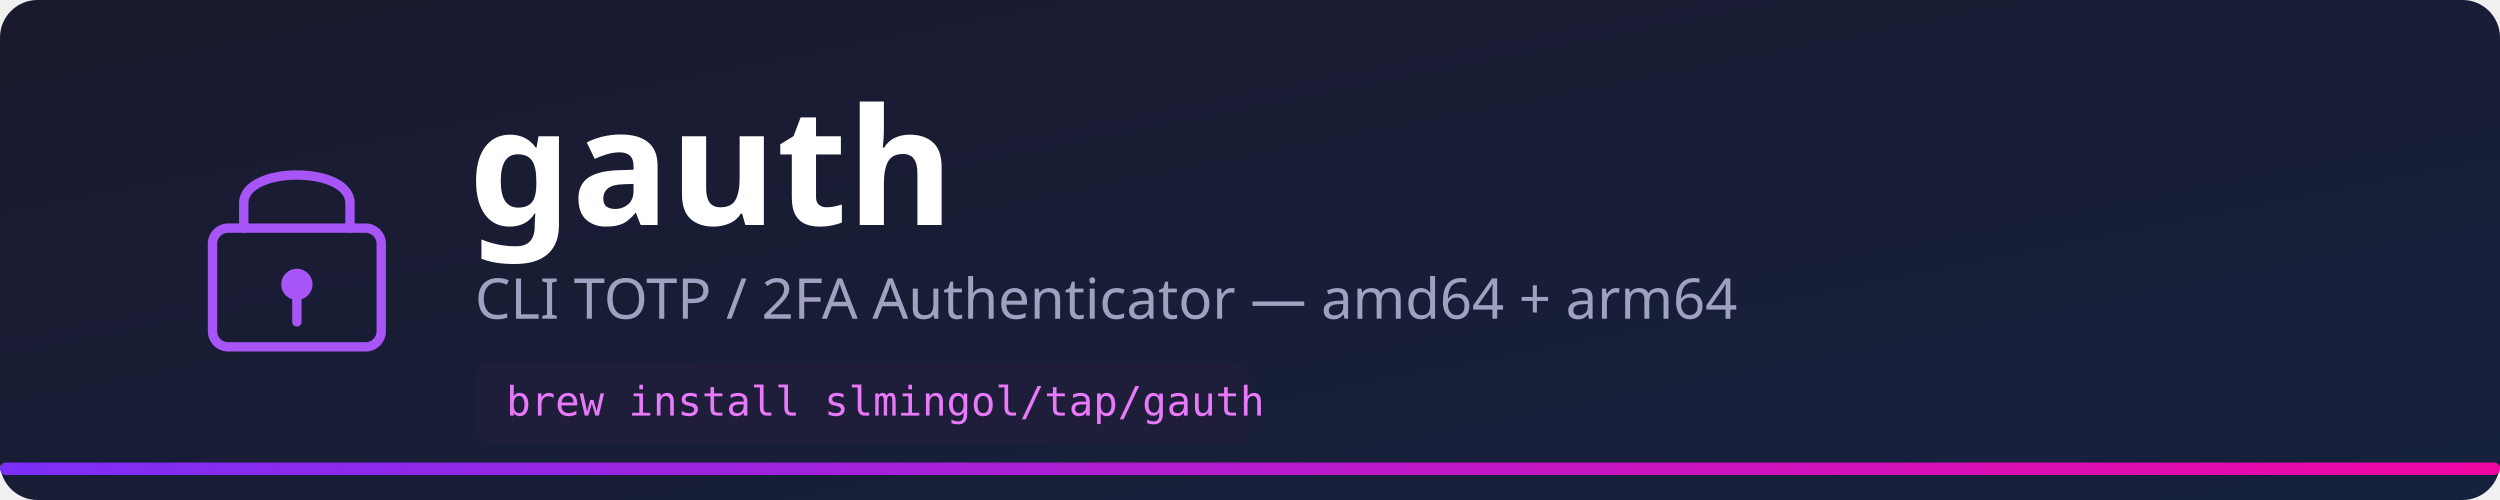
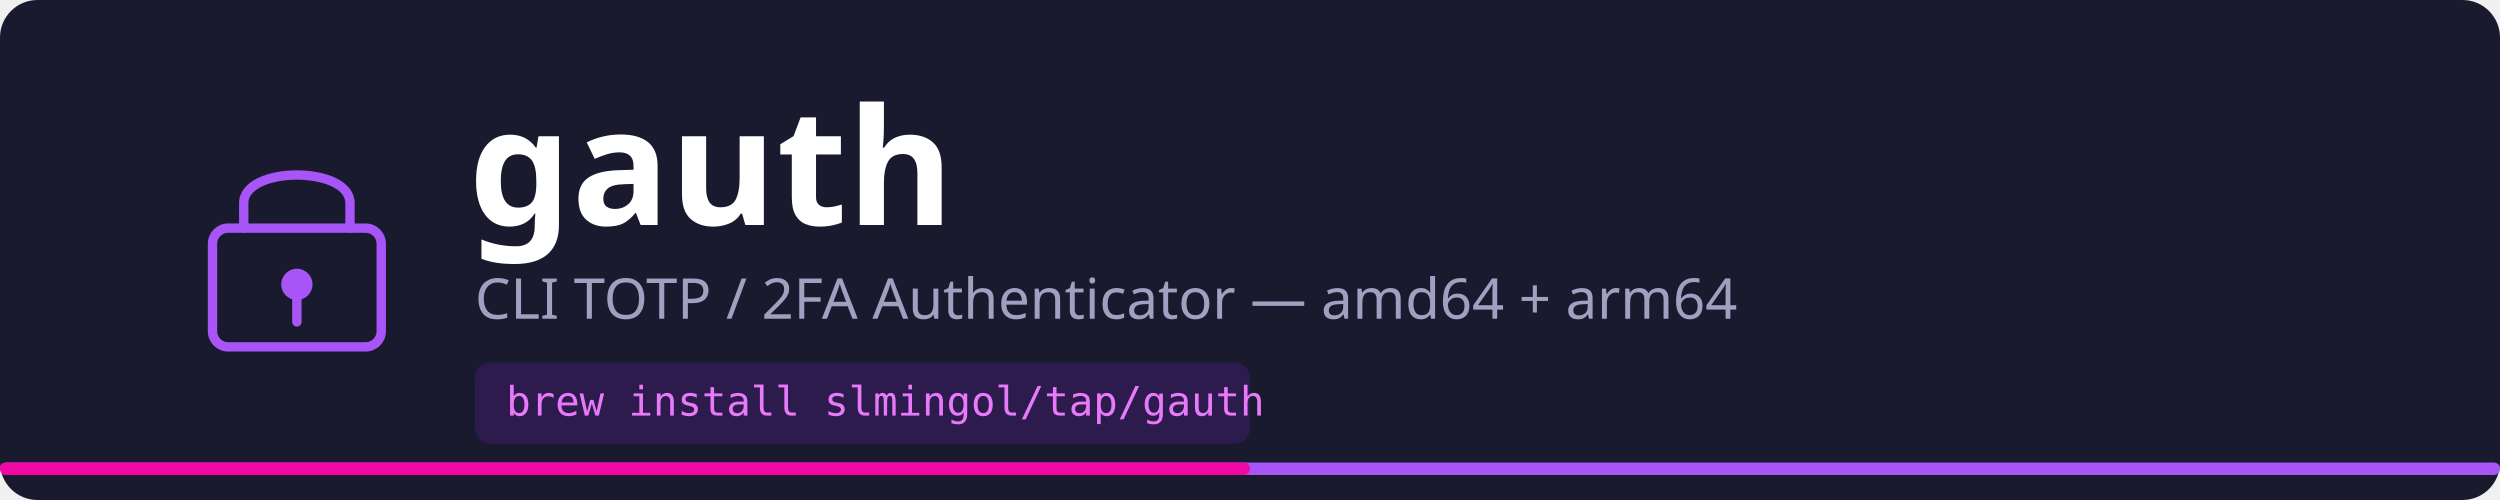
<svg xmlns="http://www.w3.org/2000/svg" width="800" height="160" viewBox="0 0 800 160">
-   <defs>
-     <linearGradient id="grad-bg" x1="0" y1="0" x2="1" y2="1" gradientUnits="objectBoundingBox">
-       <stop offset="0%" stop-color="#1a1a2e" />
-       <stop offset="100%" stop-color="#16213e" />
-     </linearGradient>
-     <linearGradient id="grad-accent" x1="0" y1="0" x2="1" y2="0" gradientUnits="objectBoundingBox">
-       <stop offset="0%" stop-color="#7b2ff7" />
-       <stop offset="100%" stop-color="#f107a3" />
-     </linearGradient>
-   </defs>
-   <rect width="800" height="160" fill="url(#grad-bg)" rx="12" />
-   <rect y="148" width="800" height="4" fill="url(#grad-accent)" rx="2" />
+   <rect width="800" height="160" fill="#1a1a2e" rx="12" />
+   <rect y="148" width="800" height="4" fill="#a855f7" rx="2" />
+   <rect y="148" width="400" height="4" fill="#f107a3" rx="2" />
  <rect x="68" y="73" width="54" height="38" rx="5" fill="none" stroke="#a855f7" stroke-width="3" />
  <path d="M78 73 V65 C78 53 112 53 112 65 V73" fill="none" stroke="#a855f7" stroke-width="3" stroke-linecap="round" />
  <circle cx="95" cy="91" r="5" fill="#a855f7" />
  <line x1="95" y1="96" x2="95" y2="103" stroke="#a855f7" stroke-width="3" stroke-linecap="round" />
  <text x="150" y="72" font-family="sans-serif" font-size="52" font-weight="700" fill="white">gauth</text>
  <text x="152" y="102" font-family="sans-serif" font-size="18" fill="#a0a0c0">CLI TOTP / 2FA Authenticator — amd64 + arm64</text>
-   <rect x="152" y="116" width="248" height="26" rx="5" fill="#1e1e3a" />
+   <rect x="152" y="116" width="248" height="26" rx="5" fill="#2d1b4e" />
  <text x="162" y="133" font-family="monospace" font-size="13" fill="#e879f9">brew install slmingol/tap/gauth</text>
</svg>
